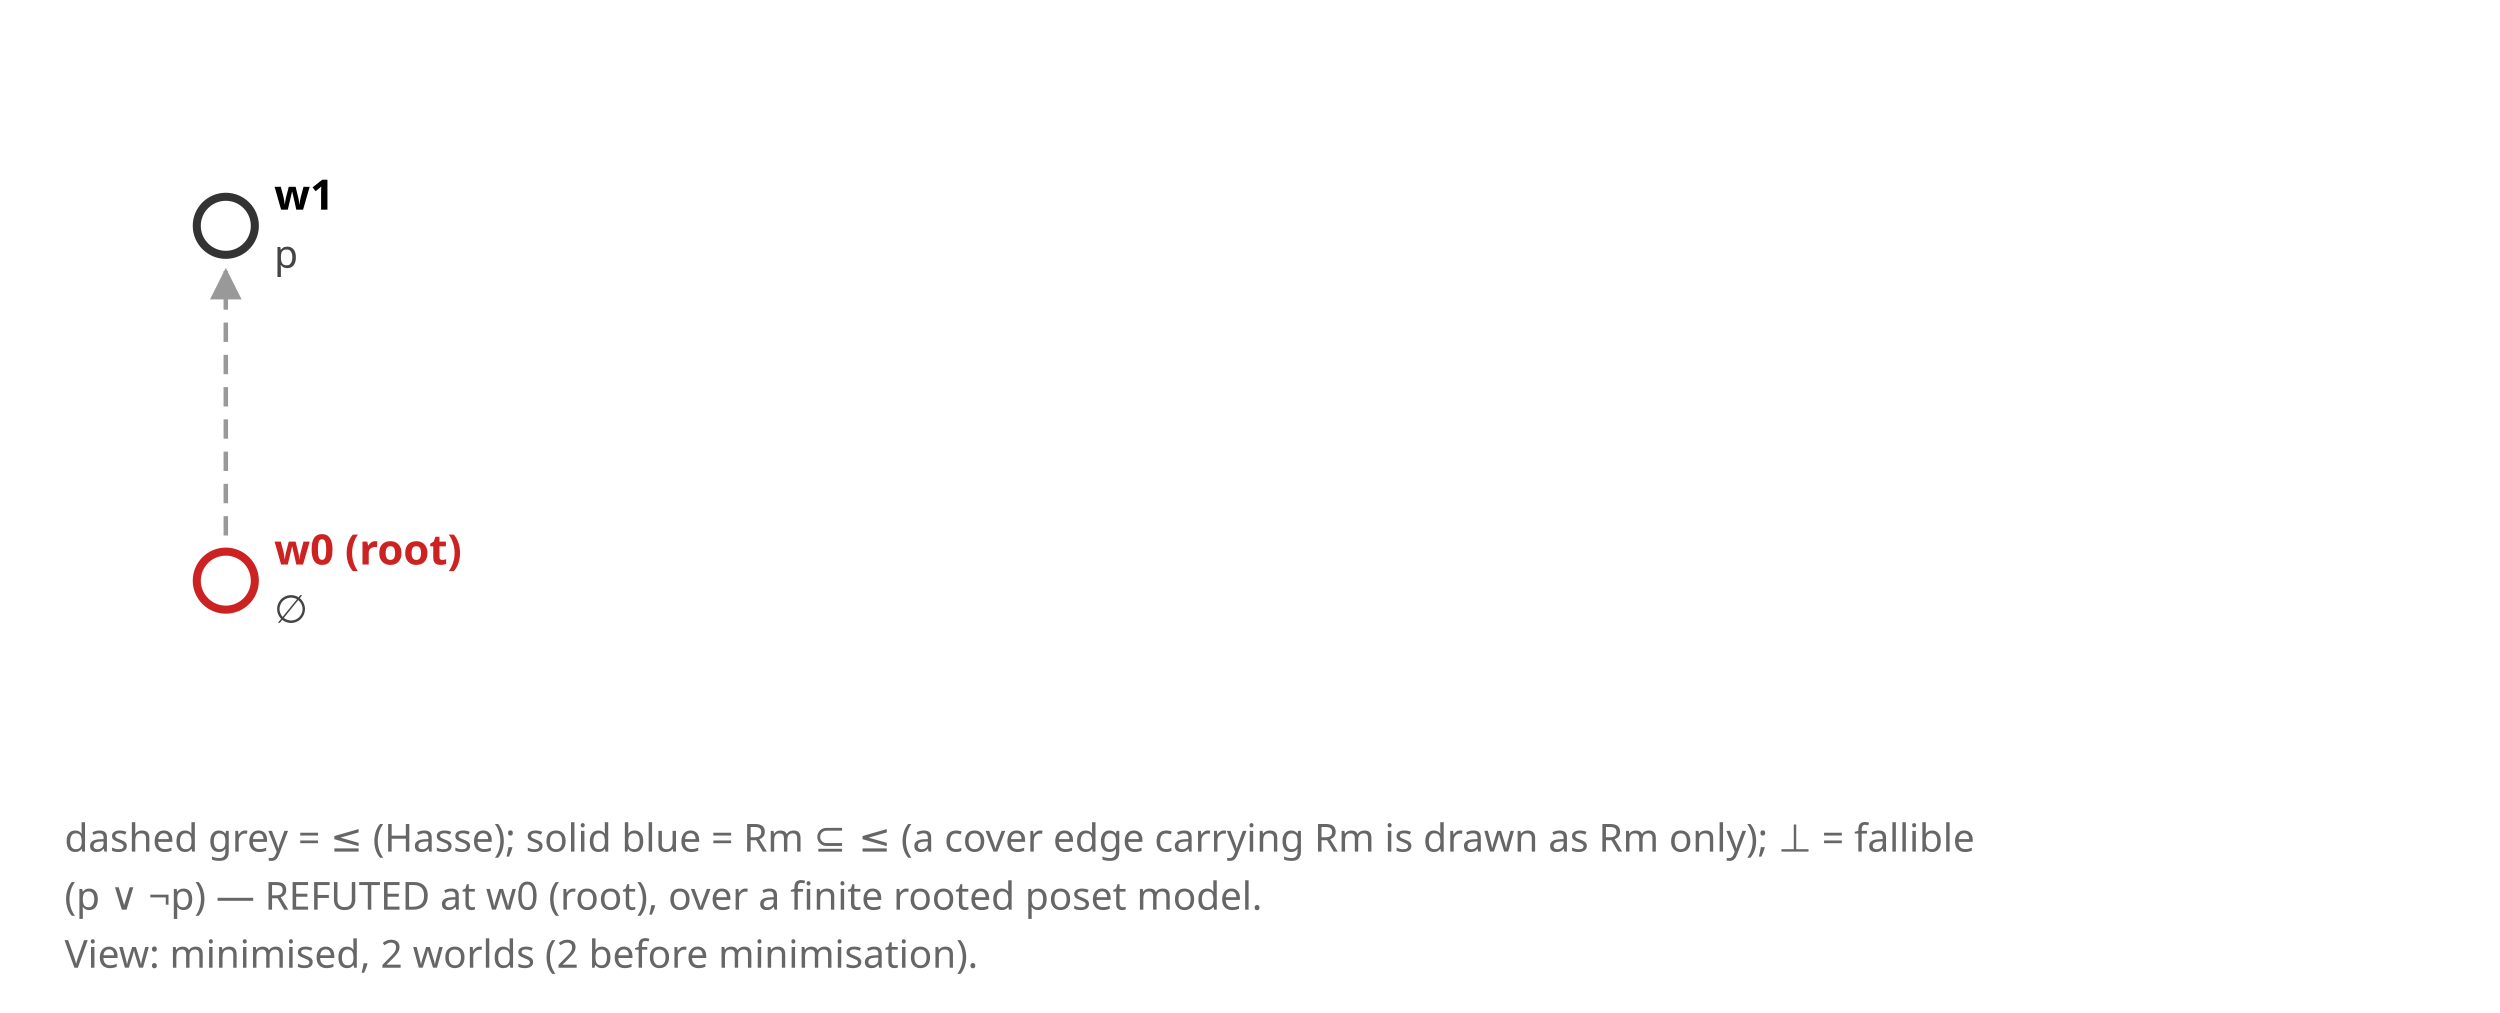
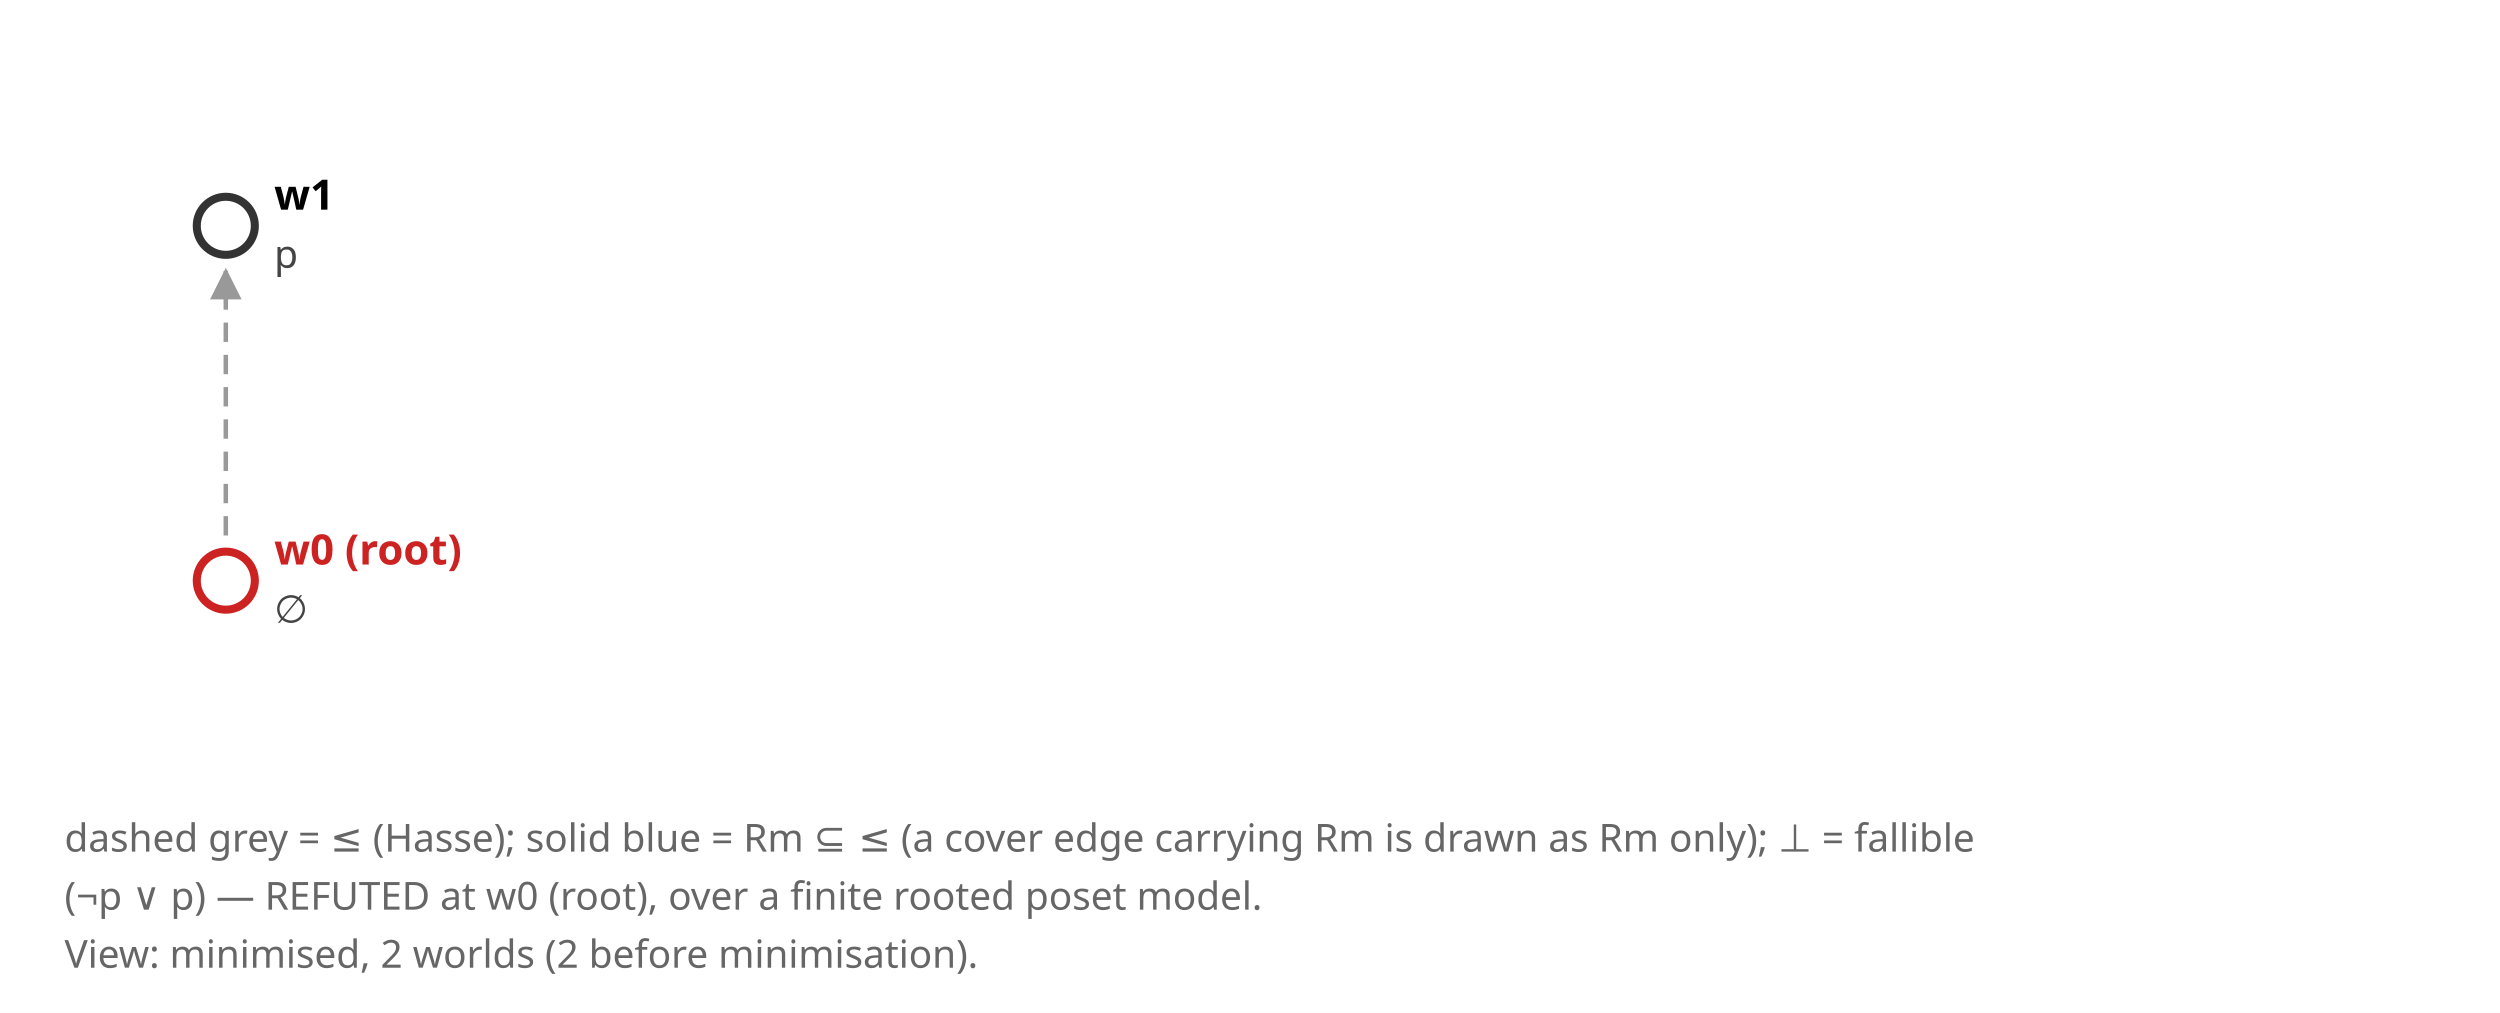
<svg xmlns="http://www.w3.org/2000/svg" width="775" height="314" viewBox="0 0 775 314">
  <rect width="100%" height="100%" fill="white" />
  <defs>
    <marker id="aLe" viewBox="0 0 10 10" refX="9" refY="5" markerWidth="7" markerHeight="7" orient="auto-start-reverse">
      <path d="M 0 0 L 10 5 L 0 10 z" fill="#999" />
    </marker>
    <marker id="aRm" viewBox="0 0 10 10" refX="9" refY="5" markerWidth="7" markerHeight="7" orient="auto-start-reverse">
      <path d="M 0 0 L 10 5 L 0 10 z" fill="#2266cc" />
    </marker>
  </defs>
  <line x1="70" y1="166" x2="70" y2="84" stroke="#999" stroke-width="1.4" stroke-dasharray="6,4" marker-end="url(#aLe)" />
  <g>
    <circle cx="70" cy="180" r="9" fill="white" stroke="#cc2222" stroke-width="2.5" />
    <text x="85" y="175" font-family="sans-serif" font-size="13" font-weight="bold" fill="#cc2222">w0 (root)</text>
    <text x="85" y="193" font-family="sans-serif" font-size="12" fill="#444">∅</text>
  </g>
  <g>
    <circle cx="70" cy="70" r="9" fill="white" stroke="#333" stroke-width="2.5" />
    <text x="85" y="65" font-family="sans-serif" font-size="13" font-weight="bold">w1</text>
    <text x="85" y="83" font-family="sans-serif" font-size="12" fill="#444">p</text>
  </g>
  <text x="20" y="264" font-family="sans-serif" font-size="12" fill="#666">dashed grey = ≤ (Hasse); solid blue = Rm ⊆ ≤ (a cover edge carrying Rm is drawn as Rm only); ⊥ = fallible</text>
-   <text x="20" y="282" font-family="sans-serif" font-size="12" fill="#666">(p ∨ ¬p)  —  REFUTED at w0 (root), over a finite rooted poset model.</text>
+   <text x="20" y="282" font-family="sans-serif" font-size="12" fill="#666">(¬p ∨ p)  —  REFUTED at w0 (root), over a finite rooted poset model.</text>
  <text x="20" y="300" font-family="sans-serif" font-size="12" fill="#666">View: minimised, 2 worlds (2 before minimisation).</text>
</svg>
